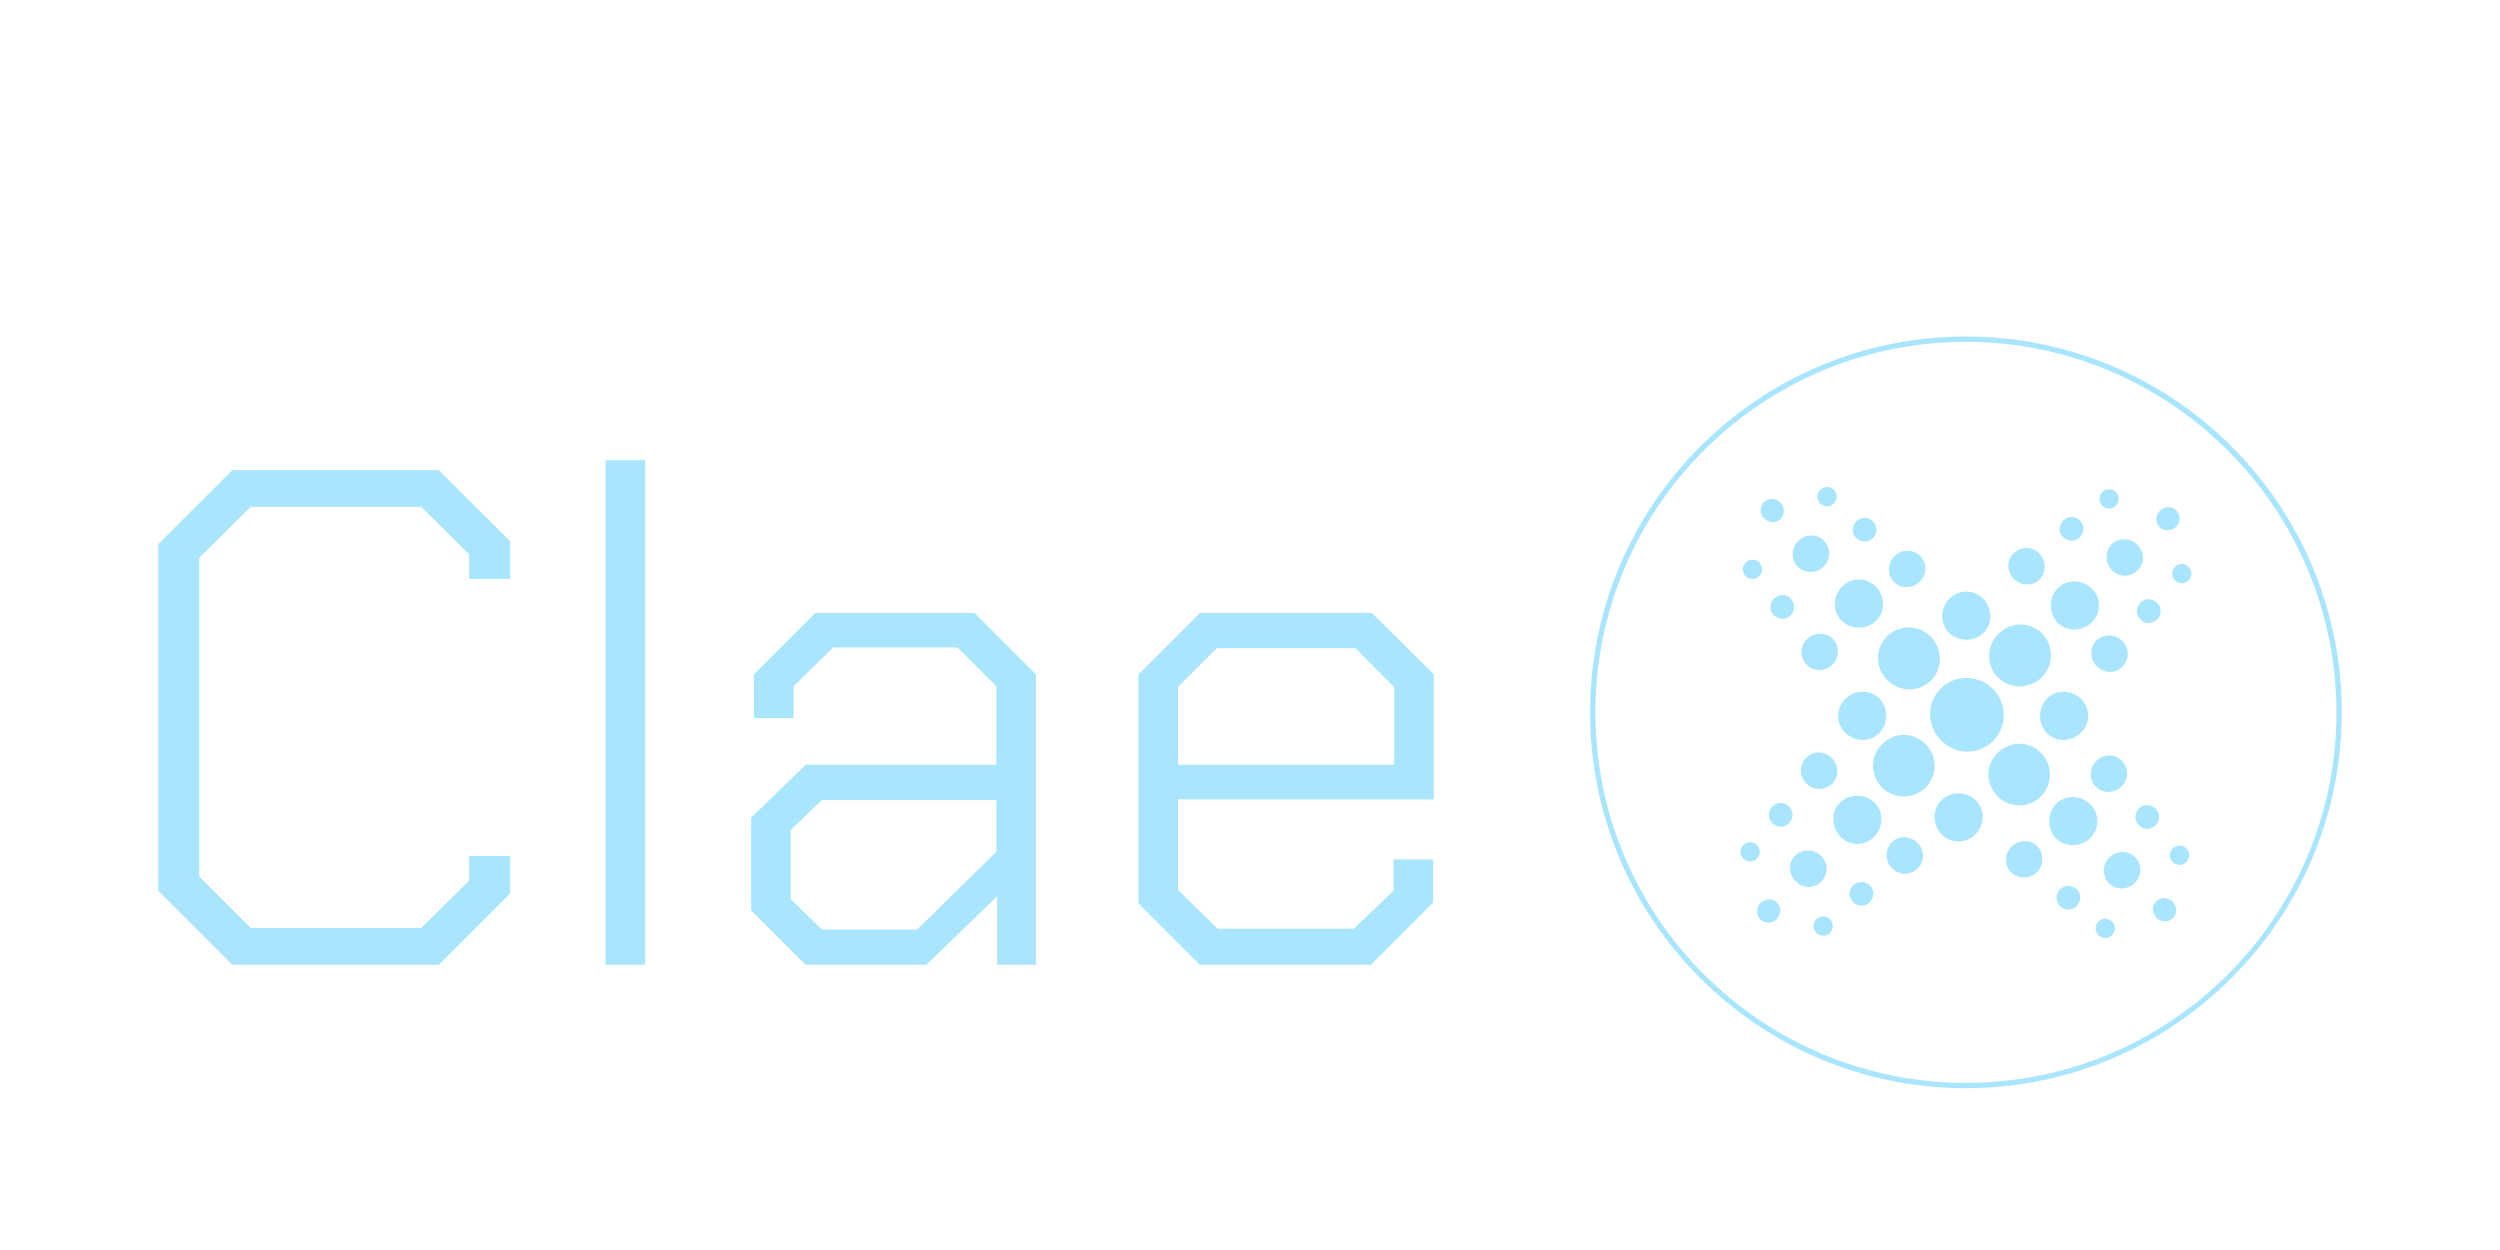
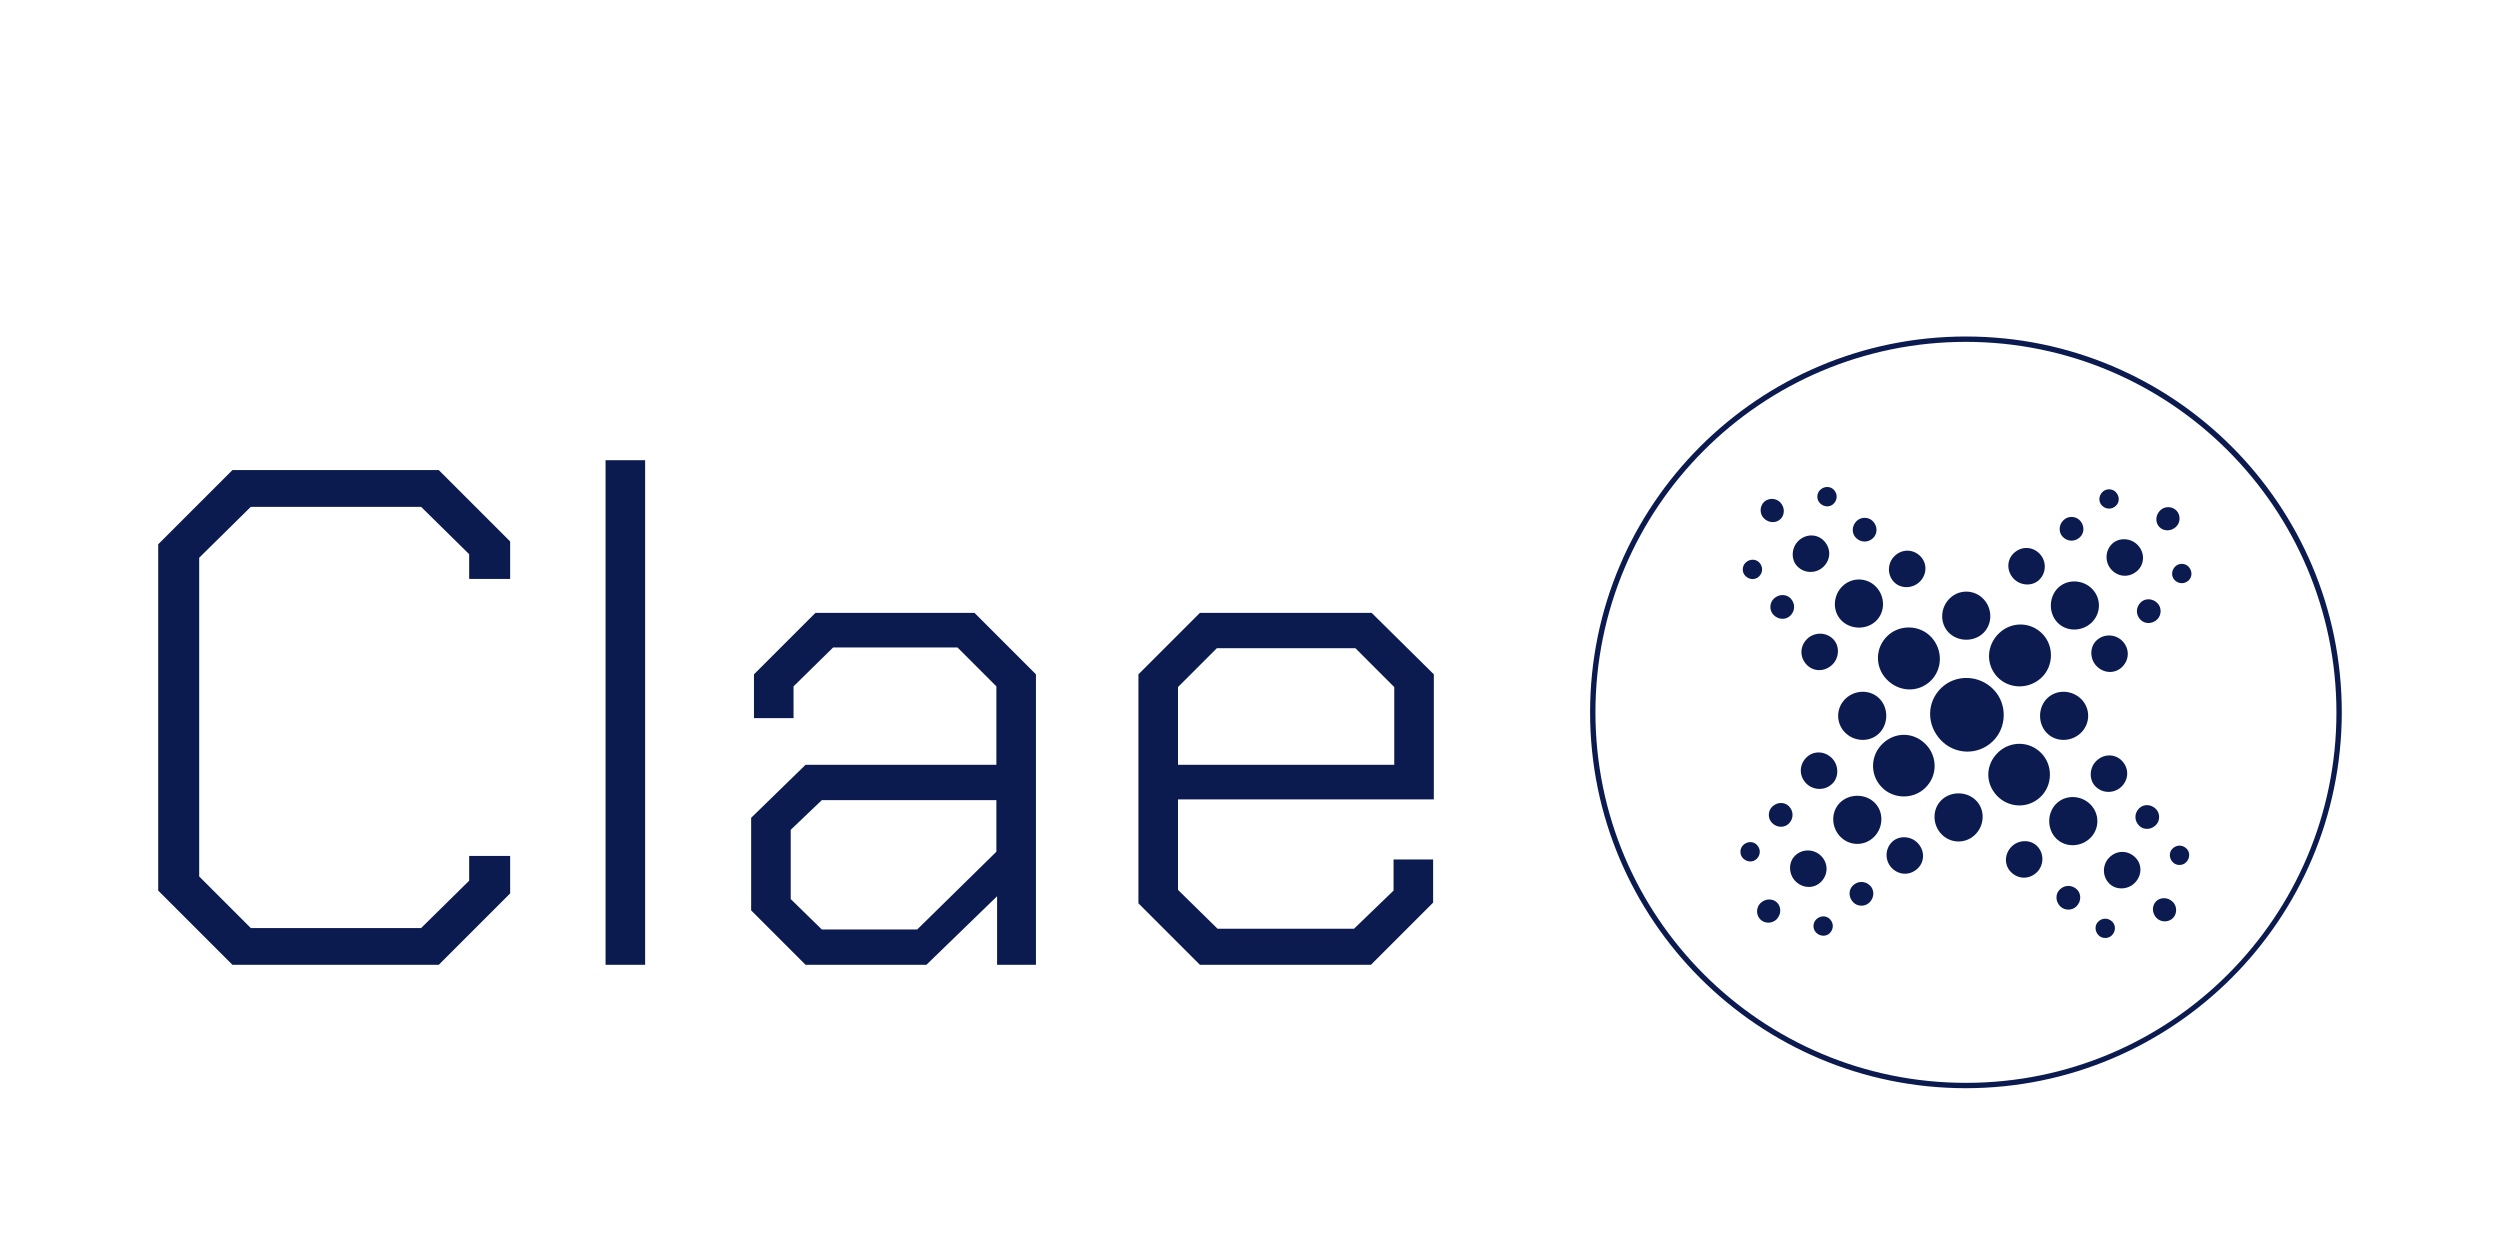
<svg xmlns="http://www.w3.org/2000/svg" width="400" height="200" viewBox="0 86 400 200">
-   <g data-name="container" data="container_num:18" fill="#a9e5ff" transform="translate(254.4131,139.8631) scale(2.381659)">
+   <style>g { fill: #0b1b4f; }</style>
+   <g data-name="container" data="container_num:18" fill="#020b2b" transform="translate(254.4131,139.8631) scale(2.381659)">
    <path d="M25.25 50.49A25.25 25.25 0 1 1 50.5 25.24a25.28 25.28 0 0 1-25.25 25.25zm0-50.14a24.89 24.89 0 1 0 24.89 24.89A24.92 24.92 0 0 0 25.25.35z" />
  </g>
-   <g data-name="icon" fill="#a9e5ff" data="id:166709" transform="translate(274.5498,159.9084) scale(0.8018285)">
+   <g data-name="icon" fill="#020b2b" data="id:166709" transform="translate(274.5498,159.9084) scale(0.8018285)">
    <g>
      <path d="M42.817,43.713c-2.543,2.415-6.376,2.188-8.789-0.364c-2.29-2.409-2.315-6.254,0.228-8.663   c2.423-2.289,6.376-2.188,8.671,0.229C45.343,37.459,45.231,41.418,42.817,43.713 M64.765,66.849   c-2.54,2.409-6.379,2.181-8.68-0.233c-2.404-2.546-2.302-6.248,0.239-8.669c2.414-2.29,6.253-2.312,8.662,0.228   C67.282,60.595,67.18,64.553,64.765,66.849" />
      <path d="M55.196,55.787c-3.024,2.871-7.598,2.592-10.315-0.273c-2.876-3.023-2.888-7.592,0.131-10.457   c2.871-2.728,7.586-2.603,10.446,0.422C58.187,48.355,58.061,53.06,55.196,55.787" />
      <path d="M32.499,54.221c-1.902,1.801-5,1.607-6.809-0.301c-1.809-1.914-1.726-4.882,0.185-6.688   c1.905-1.811,4.998-1.856,6.806,0.052C34.493,49.191,34.41,52.41,32.499,54.221" />
      <path d="M51.665,74.429c-1.902,1.812-4.875,1.731-6.681-0.171c-1.814-1.907-1.854-5.012,0.057-6.817   c1.902-1.816,5.126-1.72,6.932,0.183C53.783,69.531,53.573,72.624,51.665,74.429" />
      <g>
        <path d="M27.892,15.099c-0.84-0.883-0.803-2.37,0.213-3.338c0.889-0.843,2.375-0.809,3.224,0.08    c0.966,1.025,0.929,2.5,0.032,3.349C30.349,16.158,28.863,16.118,27.892,15.099" />
        <path d="M11.468,30.494c-0.843-0.889-0.8-2.364,0.088-3.213c1.022-0.969,2.5-0.928,3.349-0.045    c0.962,1.02,0.925,2.506-0.094,3.474C13.92,31.553,12.434,31.52,11.468,30.494" />
        <path d="M5.85,22.719c-0.689-0.723-0.655-1.93,0.065-2.619c0.832-0.792,2.042-0.764,2.729-0.029    c0.789,0.826,0.754,2.028-0.077,2.814C7.846,23.574,6.636,23.551,5.85,22.719" />
        <path d="M20.732,8.207c-0.692-0.729-0.658-1.931,0.068-2.626c0.826-0.786,2.036-0.751,2.725-0.028    c0.786,0.832,0.752,2.039-0.077,2.825C22.726,9.067,21.516,9.039,20.732,8.207" />
        <path d="M9.529,11.208c-0.846-0.894-0.803-2.381,0.08-3.229c0.889-0.837,2.381-0.797,3.232,0.097    c0.954,1.008,0.915,2.5,0.026,3.343C11.978,12.262,10.492,12.217,9.529,11.208" />
        <path d="M35.521,23.949c-1.449-1.521-1.256-3.867,0.146-5.194c1.523-1.446,3.748-1.39,5.194,0.132    c1.327,1.406,1.267,3.633-0.25,5.074C39.206,25.299,36.851,25.356,35.521,23.949" />
        <path d="M18.106,40.467c-1.444-1.521-1.384-3.754,0.137-5.195c1.401-1.32,3.753-1.389,5.2,0.137    c1.324,1.402,1.145,3.754-0.256,5.075C21.661,41.93,19.434,41.873,18.106,40.467" />
        <path d="M16.221,20.811c-1.327-1.4-1.139-3.753,0.253-5.08c1.527-1.446,3.756-1.384,5.081,0.018    c1.453,1.521,1.396,3.753-0.134,5.199C20.023,22.275,17.671,22.338,16.221,20.811" />
        <path d="M24.976,31.57c-1.8-1.902-1.598-4.99,0.305-6.807c1.917-1.811,4.89-1.726,6.692,0.183    c1.811,1.902,1.856,5.001-0.057,6.812C30.007,33.569,26.79,33.479,24.976,31.57" />
      </g>
      <g>
        <path d="M84.46,72.595c0.871,0.866,2.357,0.854,3.337-0.142c0.866-0.872,0.854-2.358-0.017-3.219    c-1.003-0.985-2.478-0.979-3.344-0.103C83.457,70.123,83.457,71.604,84.46,72.595" />
        <path d="M68.717,88.696c0.878,0.86,2.358,0.854,3.225-0.017c0.99-1.003,0.979-2.483,0.113-3.35    c-1.002-0.979-2.494-0.968-3.475,0.023C67.715,86.225,67.727,87.711,68.717,88.696" />
        <path d="M76.378,94.478c0.712,0.7,1.919,0.694,2.626-0.012c0.809-0.809,0.797-2.021,0.085-2.723    c-0.814-0.803-2.021-0.803-2.831,0.012C75.563,92.467,75.563,93.675,76.378,94.478" />
        <path d="M91.197,79.908c0.712,0.695,1.926,0.695,2.626-0.022c0.809-0.81,0.798-2.022,0.091-2.723    c-0.814-0.809-2.027-0.798-2.83,0.022C90.383,77.892,90.383,79.105,91.197,79.908" />
        <path d="M87.957,91.043c0.883,0.854,2.369,0.849,3.234-0.022c0.86-0.866,0.854-2.364-0.022-3.224    c-0.991-0.98-2.483-0.975-3.349-0.103C86.96,88.565,86.978,90.058,87.957,91.043" />
        <path d="M75.769,64.786c1.486,1.481,3.839,1.339,5.194-0.028c1.48-1.492,1.469-3.719-0.023-5.194    c-1.378-1.361-3.604-1.35-5.08,0.143C74.504,61.079,74.39,63.437,75.769,64.786" />
        <path d="M58.887,81.856c1.492,1.48,3.719,1.464,5.206-0.029c1.35-1.378,1.458-3.719-0.034-5.199    c-1.379-1.355-3.726-1.23-5.081,0.147C57.509,78.273,57.52,80.501,58.887,81.856" />
        <path d="M78.508,84.146c1.367,1.361,3.725,1.219,5.075-0.147c1.486-1.504,1.469-3.726,0.097-5.081    c-1.492-1.475-3.726-1.47-5.2,0.028C77.118,80.312,77.01,82.676,78.508,84.146" />
        <path d="M67.92,75.164c1.868,1.851,4.967,1.708,6.823-0.16c1.846-1.868,1.822-4.841-0.046-6.691    c-1.868-1.852-4.966-1.96-6.812-0.086C66.029,70.101,66.052,73.318,67.92,75.164" />
      </g>
      <path d="M53.373,34.127c1.88-1.84,1.8-4.943-0.034-6.817c-1.845-1.88-4.812-1.913-6.692-0.073   c-1.882,1.834-2.042,4.926-0.205,6.806C48.282,35.922,51.505,35.961,53.373,34.127" />
      <path d="M72.841,54.051c1.88-1.834,1.919-4.812,0.091-6.688c-1.845-1.885-4.943-2.039-6.823-0.205   c-1.879,1.834-1.913,5.059-0.079,6.938C67.863,55.976,70.961,55.891,72.841,54.051" />
      <path d="M56.176,42.927c-2.409-2.546-2.188-6.384,0.364-8.788c2.415-2.289,6.254-2.312,8.669,0.229   c2.278,2.414,2.176,6.379-0.239,8.662C62.43,45.444,58.477,45.336,56.176,42.927 M33.041,64.866   c-2.407-2.54-2.179-6.379,0.236-8.663c2.54-2.414,6.256-2.318,8.663,0.223c2.292,2.415,2.315,6.259-0.225,8.668   C39.294,67.39,35.335,67.287,33.041,64.866" />
      <g>
        <path d="M84.79,27.999c0.889-0.843,2.381-0.798,3.338,0.21c0.843,0.895,0.797,2.376-0.08,3.219    c-1.02,0.975-2.506,0.934-3.349,0.04C83.73,30.453,83.776,28.967,84.79,27.999" />
        <path d="M69.39,11.584c0.888-0.843,2.381-0.809,3.224,0.08c0.968,1.02,0.923,2.494,0.034,3.35    c-1.014,0.968-2.506,0.922-3.469-0.092C68.336,14.021,68.376,12.547,69.39,11.584" />
        <path d="M77.17,5.957c0.723-0.689,1.936-0.655,2.625,0.068c0.786,0.832,0.758,2.034,0.023,2.723    C78.998,9.54,77.79,9.5,76.999,8.674C76.31,7.945,76.344,6.743,77.17,5.957" />
        <path d="M91.682,20.834c0.729-0.684,1.937-0.654,2.626,0.068c0.78,0.832,0.752,2.045,0.028,2.729    c-0.832,0.785-2.039,0.752-2.825-0.074C90.827,22.833,90.851,21.62,91.682,20.834" />
        <path d="M88.686,9.637c0.889-0.849,2.375-0.809,3.219,0.08c0.849,0.889,0.803,2.381-0.086,3.224    c-1.014,0.957-2.506,0.923-3.349,0.034C87.632,12.091,87.672,10.599,88.686,9.637" />
        <path d="M75.939,35.625c1.515-1.44,3.873-1.253,5.2,0.148c1.44,1.521,1.384,3.742-0.143,5.194    c-1.396,1.327-3.623,1.265-5.075-0.257C74.595,39.316,74.538,36.952,75.939,35.625" />
        <path d="M59.422,18.214c1.521-1.44,3.748-1.39,5.2,0.137c1.327,1.401,1.384,3.748-0.143,5.2c-1.4,1.327-3.747,1.145-5.074-0.256    C57.964,21.768,58.021,19.541,59.422,18.214" />
        <path d="M79.071,16.328c1.407-1.332,3.76-1.139,5.093,0.257c1.446,1.521,1.378,3.753-0.018,5.081    c-1.532,1.446-3.759,1.395-5.2-0.137C77.619,20.133,77.557,17.775,79.071,16.328" />
        <path d="M68.312,25.088c1.908-1.799,5.001-1.6,6.812,0.303c1.806,1.914,1.72,4.881-0.183,6.687    c-1.908,1.812-5.001,1.856-6.812-0.052C66.325,30.117,66.41,26.9,68.312,25.088" />
      </g>
      <g>
        <path d="M27.291,84.562c-0.866,0.877-0.852,2.363,0.14,3.343c0.877,0.866,2.364,0.86,3.227-0.017    c0.988-0.997,0.977-2.483,0.105-3.344C29.766,83.564,28.285,83.564,27.291,84.562" />
        <path d="M11.189,68.83c-0.854,0.872-0.854,2.358,0.022,3.219c1,0.99,2.48,0.979,3.349,0.107c0.985-0.996,0.968-2.483-0.02-3.474    C13.664,67.816,12.178,67.834,11.189,68.83" />
        <path d="M5.408,76.485c-0.7,0.718-0.695,1.919,0.012,2.625c0.817,0.81,2.03,0.798,2.728,0.086c0.812-0.809,0.8-2.021-0.017-2.825    C7.422,75.671,6.211,75.677,5.408,76.485" />
        <path d="M19.986,91.311c-0.701,0.712-0.698,1.914,0.014,2.62c0.812,0.803,2.022,0.798,2.725,0.091c0.8-0.82,0.8-2.027-0.02-2.824    C21.997,90.49,20.789,90.49,19.986,91.311" />
        <path d="M8.849,88.075c-0.857,0.872-0.857,2.358,0.02,3.229c0.868,0.854,2.36,0.849,3.226-0.028    c0.971-0.991,0.968-2.483,0.103-3.349C11.323,87.073,9.834,87.085,8.849,88.075" />
        <path d="M35.102,75.87c-1.478,1.492-1.341,3.845,0.029,5.2c1.5,1.48,3.725,1.469,5.2-0.023c1.361-1.378,1.347-3.604-0.148-5.08    C38.815,74.605,36.455,74.497,35.102,75.87" />
        <path d="M18.033,58.994c-1.478,1.498-1.461,3.725,0.028,5.2c1.378,1.355,3.725,1.464,5.2-0.028    c1.355-1.373,1.23-3.726-0.143-5.081C21.624,57.61,19.388,57.621,18.033,58.994" />
        <path d="M15.746,78.609c-1.364,1.373-1.222,3.73,0.146,5.086c1.495,1.476,3.722,1.464,5.081,0.098    c1.483-1.51,1.472-3.731-0.026-5.212C19.576,77.231,17.218,77.117,15.746,78.609" />
        <path d="M24.719,68.027c-1.845,1.874-1.703,4.973,0.165,6.817c1.871,1.856,4.847,1.828,6.687-0.04    c1.851-1.868,1.962-4.966,0.094-6.812C29.791,66.142,26.57,66.165,24.719,68.027" />
      </g>
    </g>
  </g>
-   <g data-name="business_name" fill="#a9e5ff" data="id:31" transform="translate(16.83252,104.678) scale(2.826869)">
+   <g data-name="business_name" fill="#10213f" data="id:31" transform="translate(16.83252,104.678) scale(2.826869)">
    <path d="M3,43.8l0-19.6l4.2-4.2l11.68,0l4.04,4.04l0,2.12l-2.32,0l0-1.4l-2.72-2.68l-9.64,0l-2.92,2.88l0,18.04l2.92,2.92l9.64,0l2.72-2.68l0-1.4l2.32,0l0,2.12l-4.04,4.04l-11.68,0z M28.32,19.44l2.24,0l0,28.56l-2.24,0l0-28.56z M36.56,44.92l0-5.24l3.08-3l10.8,0l0-4.44l-2.2-2.2l-7.04,0l-2.24,2.2l0,1.8l-2.24,0l0-2.48l3.48-3.48l9,0l3.48,3.48l0,16.44l-2.2,0l0-3.88l-4,3.88l-6.84,0z M45.96,46l4.48-4.4l0-2.92l-9.88,0l-1.76,1.68l0,3.92l1.76,1.72l5.4,0z M58.48,44.52l0-12.96l3.48-3.48l9.72,0l3.52,3.48l0,7.08l-14.48,0l0,5.12l2.24,2.2l7.72,0l2.24-2.16l0-1.76l2.24,0l0,2.44l-3.52,3.52l-9.68,0z M72.96,36.68l0-4.4l-2.2-2.2l-7.84,0l-2.2,2.2l0,4.4l12.24,0z" />
  </g>
</svg>
